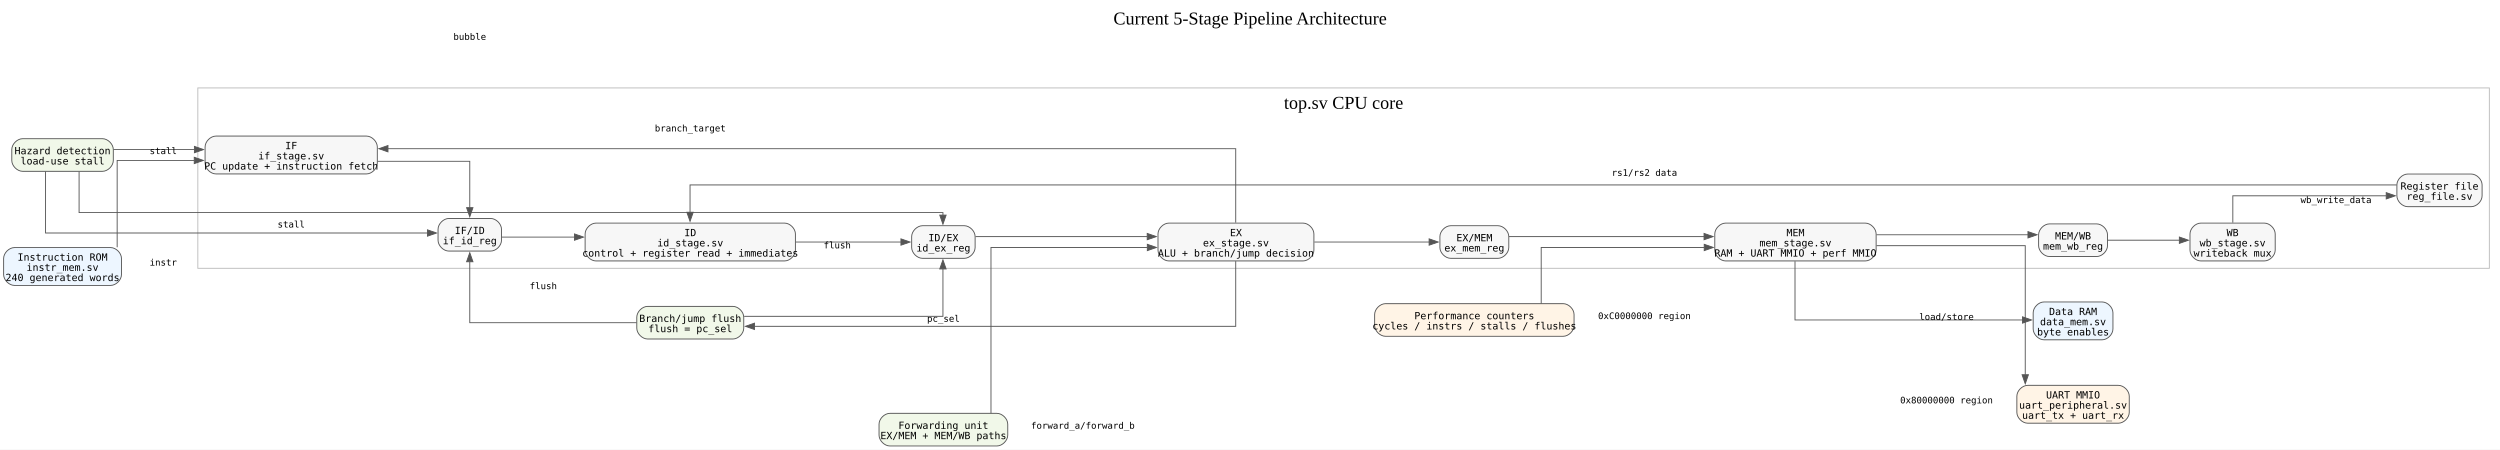
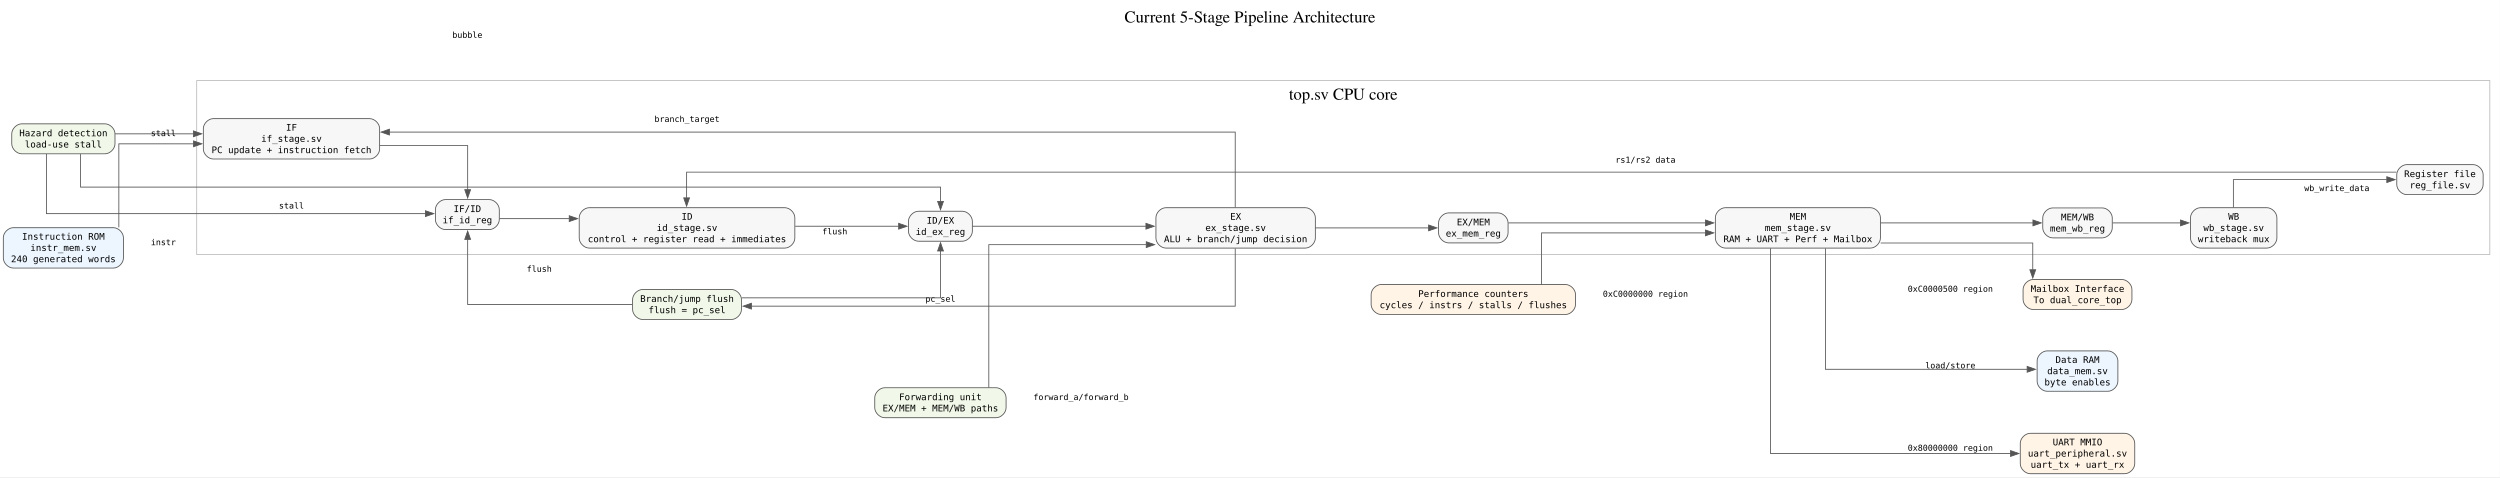
- <svg xmlns="http://www.w3.org/2000/svg" width="2758pt" height="496pt" viewBox="0.00 0.00 2758.00 496.00">
-   <g id="graph0" class="graph" transform="scale(1 1) rotate(0) translate(4 492)">
-     <polygon fill="white" stroke="none" points="-4,4 -4,-492 2754.25,-492 2754.25,4 -4,4" />
-     <text xml:space="preserve" text-anchor="middle" x="1375.12" y="-465" font-family="Times New Roman,serif" font-size="20.00">Current 5-Stage Pipeline Architecture</text>
+ <svg xmlns="http://www.w3.org/2000/svg" width="3003pt" height="573pt" viewBox="0.00 0.00 3003.00 573.00">
+   <g id="graph0" class="graph" transform="scale(1 1) rotate(0) translate(4 569)">
+     <polygon fill="white" stroke="none" points="-4,4 -4,-569 2998.75,-569 2998.75,4 -4,4" />
+     <text xml:space="preserve" text-anchor="middle" x="1497.38" y="-542" font-family="Times,serif" font-size="20.00">Current 5-Stage Pipeline Architecture</text>
    <g id="clust1" class="cluster">
-       <polygon fill="none" stroke="#bbbbbb" points="214.25,-196 214.25,-395 2742.25,-395 2742.25,-196 214.25,-196" />
-       <text xml:space="preserve" text-anchor="middle" x="1478.25" y="-372" font-family="Times New Roman,serif" font-size="20.00">top.sv CPU core</text>
+       <polygon fill="none" stroke="#bbbbbb" points="232.25,-263.25 232.25,-472.25 2986.75,-472.25 2986.75,-263.25 232.25,-263.25" />
+       <text xml:space="preserve" text-anchor="middle" x="1609.5" y="-449.25" font-family="Times,serif" font-size="20.00">top.sv CPU core</text>
    </g>
    <g id="node1" class="node">
-       <path fill="#f7f7f7" stroke="#555555" d="M400.25,-341.88C400.25,-341.88 234.25,-341.88 234.25,-341.88 228.25,-341.88 222.25,-335.88 222.25,-329.88 222.25,-329.88 222.25,-312.12 222.25,-312.12 222.25,-306.12 228.25,-300.12 234.25,-300.12 234.25,-300.12 400.25,-300.12 400.25,-300.12 406.25,-300.12 412.25,-306.12 412.25,-312.12 412.25,-312.12 412.25,-329.88 412.25,-329.88 412.25,-335.88 406.25,-341.88 400.25,-341.88" />
-       <text xml:space="preserve" text-anchor="middle" x="317.25" y="-327.43" font-family="Consolas" font-size="11.00">IF</text>
-       <text xml:space="preserve" text-anchor="middle" x="317.25" y="-316.18" font-family="Consolas" font-size="11.00">if_stage.sv</text>
-       <text xml:space="preserve" text-anchor="middle" x="317.25" y="-304.93" font-family="Consolas" font-size="11.00">PC update + instruction fetch</text>
+       <path fill="#f7f7f7" stroke="#555555" d="M440,-426.5C440,-426.5 252.25,-426.5 252.25,-426.5 246.25,-426.5 240.25,-420.5 240.25,-414.5 240.25,-414.5 240.25,-390 240.25,-390 240.25,-384 246.25,-378 252.25,-378 252.25,-378 440,-378 440,-378 446,-378 452,-384 452,-390 452,-390 452,-414.5 452,-414.5 452,-420.5 446,-426.5 440,-426.5" />
+       <text xml:space="preserve" text-anchor="middle" x="346.12" y="-412.05" font-family="Consolas" font-size="11.00">IF</text>
+       <text xml:space="preserve" text-anchor="middle" x="346.12" y="-398.55" font-family="Consolas" font-size="11.00">if_stage.sv</text>
+       <text xml:space="preserve" text-anchor="middle" x="346.12" y="-385.05" font-family="Consolas" font-size="11.00">PC update + instruction fetch</text>
    </g>
    <g id="node2" class="node">
-       <path fill="#f7f7f7" stroke="#555555" d="M537.25,-251C537.25,-251 491.25,-251 491.25,-251 485.25,-251 479.25,-245 479.25,-239 479.25,-239 479.25,-227 479.25,-227 479.25,-221 485.25,-215 491.25,-215 491.25,-215 537.25,-215 537.25,-215 543.25,-215 549.25,-221 549.25,-227 549.25,-227 549.25,-239 549.25,-239 549.25,-245 543.25,-251 537.25,-251" />
-       <text xml:space="preserve" text-anchor="middle" x="514.25" y="-233.8" font-family="Consolas" font-size="11.00">IF/ID</text>
-       <text xml:space="preserve" text-anchor="middle" x="514.25" y="-222.55" font-family="Consolas" font-size="11.00">if_id_reg</text>
+       <path fill="#f7f7f7" stroke="#555555" d="M583.75,-329.25C583.75,-329.25 531,-329.25 531,-329.25 525,-329.25 519,-323.25 519,-317.25 519,-317.25 519,-305.25 519,-305.25 519,-299.25 525,-293.25 531,-293.25 531,-293.25 583.75,-293.25 583.75,-293.25 589.75,-293.25 595.75,-299.25 595.75,-305.25 595.75,-305.25 595.75,-317.25 595.75,-317.25 595.75,-323.25 589.75,-329.25 583.75,-329.25" />
+       <text xml:space="preserve" text-anchor="middle" x="557.38" y="-314.3" font-family="Consolas" font-size="11.00">IF/ID</text>
+       <text xml:space="preserve" text-anchor="middle" x="557.38" y="-300.8" font-family="Consolas" font-size="11.00">if_id_reg</text>
    </g>
    <g id="edge1" class="edge">
-       <path fill="none" stroke="#555555" d="M412.58,-314.04C462.86,-314.04 514.25,-314.04 514.25,-314.04 514.25,-314.04 514.25,-262.9 514.25,-262.9" />
-       <polygon fill="#555555" stroke="#555555" points="517.75,-262.9 514.25,-252.9 510.75,-262.9 517.75,-262.9" />
+       <path fill="none" stroke="#555555" d="M452.25,-394.17C505.05,-394.17 557.75,-394.17 557.75,-394.17 557.75,-394.17 557.75,-341.17 557.75,-341.17" />
+       <polygon fill="#555555" stroke="#555555" points="561.25,-341.17 557.75,-331.17 554.25,-341.17 561.25,-341.17" />
    </g>
    <g id="node3" class="node">
-       <path fill="#f7f7f7" stroke="#555555" d="M861.5,-245.88C861.5,-245.88 653.5,-245.88 653.5,-245.88 647.5,-245.88 641.5,-239.88 641.5,-233.88 641.5,-233.88 641.5,-216.12 641.5,-216.12 641.5,-210.12 647.5,-204.12 653.5,-204.12 653.5,-204.12 861.5,-204.12 861.5,-204.12 867.5,-204.12 873.5,-210.12 873.5,-216.12 873.5,-216.12 873.5,-233.88 873.5,-233.88 873.5,-239.88 867.5,-245.88 861.5,-245.88" />
-       <text xml:space="preserve" text-anchor="middle" x="757.5" y="-231.43" font-family="Consolas" font-size="11.00">ID</text>
-       <text xml:space="preserve" text-anchor="middle" x="757.5" y="-220.18" font-family="Consolas" font-size="11.00">id_stage.sv</text>
-       <text xml:space="preserve" text-anchor="middle" x="757.5" y="-208.93" font-family="Consolas" font-size="11.00">control + register read + immediates</text>
+       <path fill="#f7f7f7" stroke="#555555" d="M938.75,-319.5C938.75,-319.5 703.75,-319.5 703.75,-319.5 697.75,-319.5 691.75,-313.5 691.75,-307.5 691.75,-307.5 691.75,-283 691.75,-283 691.75,-277 697.75,-271 703.75,-271 703.75,-271 938.75,-271 938.75,-271 944.75,-271 950.75,-277 950.75,-283 950.75,-283 950.75,-307.5 950.75,-307.5 950.75,-313.5 944.75,-319.5 938.75,-319.5" />
+       <text xml:space="preserve" text-anchor="middle" x="821.25" y="-305.05" font-family="Consolas" font-size="11.00">ID</text>
+       <text xml:space="preserve" text-anchor="middle" x="821.25" y="-291.55" font-family="Consolas" font-size="11.00">id_stage.sv</text>
+       <text xml:space="preserve" text-anchor="middle" x="821.25" y="-278.05" font-family="Consolas" font-size="11.00">control + register read + immediates</text>
    </g>
    <g id="edge2" class="edge">
-       <path fill="none" stroke="#555555" d="M549.62,-230.44C549.62,-230.44 629.75,-230.44 629.75,-230.44" />
-       <polygon fill="#555555" stroke="#555555" points="629.75,-233.94 639.75,-230.44 629.75,-226.94 629.75,-233.94" />
+       <path fill="none" stroke="#555555" d="M596.03,-306.38C596.03,-306.38 679.78,-306.38 679.78,-306.38" />
+       <polygon fill="#555555" stroke="#555555" points="679.78,-309.88 689.78,-306.38 679.78,-302.88 679.78,-309.88" />
    </g>
    <g id="node4" class="node">
-       <path fill="#f7f7f7" stroke="#555555" d="M1059.75,-243C1059.75,-243 1013.75,-243 1013.75,-243 1007.75,-243 1001.75,-237 1001.75,-231 1001.75,-231 1001.75,-219 1001.75,-219 1001.75,-213 1007.75,-207 1013.75,-207 1013.75,-207 1059.75,-207 1059.75,-207 1065.75,-207 1071.75,-213 1071.75,-219 1071.75,-219 1071.75,-231 1071.75,-231 1071.75,-237 1065.75,-243 1059.75,-243" />
-       <text xml:space="preserve" text-anchor="middle" x="1036.75" y="-225.8" font-family="Consolas" font-size="11.00">ID/EX</text>
-       <text xml:space="preserve" text-anchor="middle" x="1036.75" y="-214.55" font-family="Consolas" font-size="11.00">id_ex_reg</text>
+       <path fill="#f7f7f7" stroke="#555555" d="M1152,-315.25C1152,-315.25 1099.25,-315.25 1099.25,-315.25 1093.25,-315.25 1087.25,-309.25 1087.25,-303.25 1087.25,-303.25 1087.25,-291.25 1087.25,-291.25 1087.25,-285.25 1093.25,-279.25 1099.25,-279.25 1099.25,-279.25 1152,-279.25 1152,-279.25 1158,-279.25 1164,-285.25 1164,-291.25 1164,-291.25 1164,-303.25 1164,-303.25 1164,-309.25 1158,-315.25 1152,-315.25" />
+       <text xml:space="preserve" text-anchor="middle" x="1125.62" y="-300.3" font-family="Consolas" font-size="11.00">ID/EX</text>
+       <text xml:space="preserve" text-anchor="middle" x="1125.62" y="-286.8" font-family="Consolas" font-size="11.00">id_ex_reg</text>
    </g>
    <g id="edge3" class="edge">
-       <path fill="none" stroke="#555555" d="M873.91,-225C873.91,-225 989.92,-225 989.92,-225" />
-       <polygon fill="#555555" stroke="#555555" points="989.92,-228.5 999.92,-225 989.92,-221.5 989.92,-228.5" />
+       <path fill="none" stroke="#555555" d="M951.22,-297.25C951.22,-297.25 1075.47,-297.25 1075.47,-297.25" />
+       <polygon fill="#555555" stroke="#555555" points="1075.47,-300.75 1085.47,-297.25 1075.47,-293.75 1075.47,-300.75" />
    </g>
    <g id="node5" class="node">
-       <path fill="#f7f7f7" stroke="#555555" d="M1433.5,-245.88C1433.5,-245.88 1285.5,-245.88 1285.5,-245.88 1279.5,-245.88 1273.5,-239.88 1273.5,-233.88 1273.5,-233.88 1273.5,-216.12 1273.5,-216.12 1273.5,-210.12 1279.5,-204.12 1285.5,-204.12 1285.5,-204.12 1433.5,-204.12 1433.5,-204.12 1439.5,-204.12 1445.5,-210.12 1445.5,-216.12 1445.5,-216.12 1445.5,-233.88 1445.5,-233.88 1445.5,-239.88 1439.5,-245.88 1433.5,-245.88" />
-       <text xml:space="preserve" text-anchor="middle" x="1359.5" y="-231.43" font-family="Consolas" font-size="11.00">EX</text>
-       <text xml:space="preserve" text-anchor="middle" x="1359.5" y="-220.18" font-family="Consolas" font-size="11.00">ex_stage.sv</text>
-       <text xml:space="preserve" text-anchor="middle" x="1359.5" y="-208.93" font-family="Consolas" font-size="11.00">ALU + branch/jump decision</text>
+       <path fill="#f7f7f7" stroke="#555555" d="M1564,-319.5C1564,-319.5 1396.5,-319.5 1396.5,-319.5 1390.5,-319.5 1384.5,-313.5 1384.5,-307.5 1384.5,-307.5 1384.5,-283 1384.5,-283 1384.5,-277 1390.5,-271 1396.5,-271 1396.5,-271 1564,-271 1564,-271 1570,-271 1576,-277 1576,-283 1576,-283 1576,-307.5 1576,-307.5 1576,-313.5 1570,-319.5 1564,-319.5" />
+       <text xml:space="preserve" text-anchor="middle" x="1480.25" y="-305.05" font-family="Consolas" font-size="11.00">EX</text>
+       <text xml:space="preserve" text-anchor="middle" x="1480.25" y="-291.55" font-family="Consolas" font-size="11.00">ex_stage.sv</text>
+       <text xml:space="preserve" text-anchor="middle" x="1480.25" y="-278.05" font-family="Consolas" font-size="11.00">ALU + branch/jump decision</text>
    </g>
    <g id="edge4" class="edge">
-       <path fill="none" stroke="#555555" d="M1072.21,-231C1072.21,-231 1261.6,-231 1261.6,-231" />
-       <polygon fill="#555555" stroke="#555555" points="1261.6,-234.5 1271.6,-231 1261.6,-227.5 1261.6,-234.5" />
+       <path fill="none" stroke="#555555" d="M1164.25,-297.25C1164.25,-297.25 1372.51,-297.25 1372.51,-297.25" />
+       <polygon fill="#555555" stroke="#555555" points="1372.51,-300.75 1382.51,-297.25 1372.51,-293.75 1372.51,-300.75" />
+     </g>
+     <g id="edge23" class="edge">
+       <path fill="none" stroke="#555555" d="M1479.75,-319.94C1479.75,-353.75 1479.75,-410.33 1479.75,-410.33 1479.75,-410.33 463.78,-410.33 463.78,-410.33" />
+       <polygon fill="#555555" stroke="#555555" points="463.78,-406.83 453.78,-410.33 463.78,-413.83 463.78,-406.83" />
+       <text xml:space="preserve" text-anchor="middle" x="821.25" y="-422.5" font-family="Consolas" font-size="10.00">branch_target</text>
+     </g>
+     <g id="node6" class="node">
+       <path fill="#f7f7f7" stroke="#555555" d="M1795.5,-313.25C1795.5,-313.25 1736,-313.25 1736,-313.25 1730,-313.25 1724,-307.25 1724,-301.25 1724,-301.25 1724,-289.25 1724,-289.25 1724,-283.25 1730,-277.25 1736,-277.25 1736,-277.25 1795.5,-277.25 1795.5,-277.25 1801.5,-277.25 1807.5,-283.25 1807.5,-289.25 1807.5,-289.25 1807.5,-301.25 1807.5,-301.25 1807.5,-307.25 1801.5,-313.25 1795.5,-313.25" />
+       <text xml:space="preserve" text-anchor="middle" x="1765.75" y="-298.3" font-family="Consolas" font-size="11.00">EX/MEM</text>
+       <text xml:space="preserve" text-anchor="middle" x="1765.75" y="-284.8" font-family="Consolas" font-size="11.00">ex_mem_reg</text>
+     </g>
+     <g id="edge5" class="edge">
+       <path fill="none" stroke="#555555" d="M1576.11,-295.25C1576.11,-295.25 1712.05,-295.25 1712.05,-295.25" />
+       <polygon fill="#555555" stroke="#555555" points="1712.05,-298.75 1722.05,-295.25 1712.05,-291.75 1712.05,-298.75" />
+     </g>
+     <g id="node18" class="node">
+       <path fill="#f1f8e9" stroke="#555555" d="M874.62,-221.25C874.62,-221.25 767.88,-221.25 767.88,-221.25 761.88,-221.25 755.88,-215.25 755.88,-209.25 755.88,-209.25 755.88,-197.25 755.88,-197.25 755.88,-191.25 761.88,-185.25 767.88,-185.25 767.88,-185.25 874.62,-185.25 874.62,-185.25 880.62,-185.25 886.62,-191.25 886.62,-197.25 886.62,-197.25 886.62,-209.25 886.62,-209.25 886.62,-215.25 880.62,-221.25 874.62,-221.25" />
+       <text xml:space="preserve" text-anchor="middle" x="821.25" y="-206.3" font-family="Consolas" font-size="11.00">Branch/jump flush</text>
+       <text xml:space="preserve" text-anchor="middle" x="821.25" y="-192.8" font-family="Consolas" font-size="11.00">flush = pc_sel</text>
    </g>
    <g id="edge22" class="edge">
-       <path fill="none" stroke="#555555" d="M1359.25,-246.33C1359.25,-276.49 1359.25,-327.96 1359.25,-327.96 1359.25,-327.96 424,-327.96 424,-327.96" />
-       <polygon fill="#555555" stroke="#555555" points="424,-324.46 414,-327.96 424,-331.46 424,-324.46" />
-       <text xml:space="preserve" text-anchor="middle" x="757.5" y="-347" font-family="Consolas" font-size="10.00">branch_target</text>
-     </g>
-     <g id="node6" class="node">
-       <path fill="#f7f7f7" stroke="#555555" d="M1648.5,-243C1648.5,-243 1596.5,-243 1596.5,-243 1590.5,-243 1584.5,-237 1584.5,-231 1584.5,-231 1584.5,-219 1584.5,-219 1584.5,-213 1590.5,-207 1596.5,-207 1596.5,-207 1648.5,-207 1648.5,-207 1654.5,-207 1660.5,-213 1660.5,-219 1660.5,-219 1660.5,-231 1660.5,-231 1660.5,-237 1654.5,-243 1648.5,-243" />
-       <text xml:space="preserve" text-anchor="middle" x="1622.5" y="-225.8" font-family="Consolas" font-size="11.00">EX/MEM</text>
-       <text xml:space="preserve" text-anchor="middle" x="1622.5" y="-214.55" font-family="Consolas" font-size="11.00">ex_mem_reg</text>
-     </g>
-     <g id="edge5" class="edge">
-       <path fill="none" stroke="#555555" d="M1445.98,-225C1445.98,-225 1572.61,-225 1572.61,-225" />
-       <polygon fill="#555555" stroke="#555555" points="1572.61,-228.5 1582.61,-225 1572.61,-221.5 1572.61,-228.5" />
+       <path fill="none" stroke="#555555" d="M1479.75,-270.55C1479.75,-242.7 1479.75,-201.25 1479.75,-201.25 1479.75,-201.25 898.61,-201.25 898.61,-201.25" />
+       <polygon fill="#555555" stroke="#555555" points="898.61,-197.75 888.61,-201.25 898.61,-204.75 898.61,-197.75" />
+       <text xml:space="preserve" text-anchor="middle" x="1125.62" y="-206.5" font-family="Consolas" font-size="10.00">pc_sel</text>
+     </g>
+     <g id="node7" class="node">
+       <path fill="#f7f7f7" stroke="#555555" d="M2242.75,-319.5C2242.75,-319.5 2068.5,-319.5 2068.5,-319.5 2062.5,-319.5 2056.5,-313.5 2056.5,-307.5 2056.5,-307.5 2056.5,-283 2056.5,-283 2056.5,-277 2062.5,-271 2068.5,-271 2068.5,-271 2242.75,-271 2242.75,-271 2248.75,-271 2254.75,-277 2254.75,-283 2254.75,-283 2254.75,-307.5 2254.75,-307.5 2254.75,-313.5 2248.75,-319.5 2242.75,-319.5" />
+       <text xml:space="preserve" text-anchor="middle" x="2155.62" y="-305.05" font-family="Consolas" font-size="11.00">MEM</text>
+       <text xml:space="preserve" text-anchor="middle" x="2155.62" y="-291.55" font-family="Consolas" font-size="11.00">mem_stage.sv</text>
+       <text xml:space="preserve" text-anchor="middle" x="2155.62" y="-278.05" font-family="Consolas" font-size="11.00">RAM + UART + Perf + Mailbox</text>
+     </g>
+     <g id="edge6" class="edge">
+       <path fill="none" stroke="#555555" d="M1807.84,-301.25C1807.84,-301.25 2044.59,-301.25 2044.59,-301.25" />
+       <polygon fill="#555555" stroke="#555555" points="2044.59,-304.75 2054.59,-301.25 2044.59,-297.75 2044.59,-304.75" />
+     </g>
+     <g id="node8" class="node">
+       <path fill="#f7f7f7" stroke="#555555" d="M2521.25,-319.25C2521.25,-319.25 2461.75,-319.25 2461.75,-319.25 2455.75,-319.25 2449.75,-313.25 2449.75,-307.25 2449.75,-307.25 2449.75,-295.25 2449.75,-295.25 2449.75,-289.25 2455.75,-283.25 2461.75,-283.25 2461.75,-283.25 2521.25,-283.25 2521.25,-283.25 2527.25,-283.25 2533.25,-289.25 2533.25,-295.25 2533.25,-295.25 2533.25,-307.25 2533.25,-307.25 2533.25,-313.25 2527.25,-319.25 2521.25,-319.25" />
+       <text xml:space="preserve" text-anchor="middle" x="2491.5" y="-304.3" font-family="Consolas" font-size="11.00">MEM/WB</text>
+       <text xml:space="preserve" text-anchor="middle" x="2491.5" y="-290.8" font-family="Consolas" font-size="11.00">mem_wb_reg</text>
+     </g>
+     <g id="edge7" class="edge">
+       <path fill="none" stroke="#555555" d="M2255.04,-301.25C2255.04,-301.25 2437.98,-301.25 2437.98,-301.25" />
+       <polygon fill="#555555" stroke="#555555" points="2437.98,-304.75 2447.98,-301.25 2437.98,-297.75 2437.98,-304.75" />
+     </g>
+     <g id="node12" class="node">
+       <path fill="#edf6ff" stroke="#555555" d="M2528,-147.5C2528,-147.5 2455,-147.5 2455,-147.5 2449,-147.5 2443,-141.5 2443,-135.5 2443,-135.5 2443,-111 2443,-111 2443,-105 2449,-99 2455,-99 2455,-99 2528,-99 2528,-99 2534,-99 2540,-105 2540,-111 2540,-111 2540,-135.5 2540,-135.5 2540,-141.5 2534,-147.5 2528,-147.5" />
+       <text xml:space="preserve" text-anchor="middle" x="2491.5" y="-133.05" font-family="Consolas" font-size="11.00">Data RAM</text>
+       <text xml:space="preserve" text-anchor="middle" x="2491.5" y="-119.55" font-family="Consolas" font-size="11.00">data_mem.sv</text>
+       <text xml:space="preserve" text-anchor="middle" x="2491.5" y="-106.05" font-family="Consolas" font-size="11.00">byte enables</text>
+     </g>
+     <g id="edge12" class="edge">
+       <path fill="none" stroke="#555555" d="M2188.75,-270.55C2188.75,-223.43 2188.75,-125.38 2188.75,-125.38 2188.75,-125.38 2431.01,-125.38 2431.01,-125.38" />
+       <polygon fill="#555555" stroke="#555555" points="2431.01,-128.88 2441.01,-125.38 2431.01,-121.88 2431.01,-128.88" />
+       <text xml:space="preserve" text-anchor="middle" x="2338.75" y="-126.5" font-family="Consolas" font-size="10.00">load/store</text>
+     </g>
+     <g id="node13" class="node">
+       <path fill="#fff4e6" stroke="#555555" d="M2548.25,-48.5C2548.25,-48.5 2434.75,-48.5 2434.75,-48.5 2428.75,-48.5 2422.75,-42.5 2422.75,-36.5 2422.75,-36.5 2422.75,-12 2422.75,-12 2422.75,-6 2428.75,0 2434.75,0 2434.75,0 2548.25,0 2548.25,0 2554.25,0 2560.25,-6 2560.25,-12 2560.25,-12 2560.25,-36.5 2560.25,-36.5 2560.25,-42.5 2554.25,-48.5 2548.25,-48.5" />
+       <text xml:space="preserve" text-anchor="middle" x="2491.5" y="-34.05" font-family="Consolas" font-size="11.00">UART MMIO</text>
+       <text xml:space="preserve" text-anchor="middle" x="2491.5" y="-20.55" font-family="Consolas" font-size="11.00">uart_peripheral.sv</text>
+       <text xml:space="preserve" text-anchor="middle" x="2491.5" y="-7.05" font-family="Consolas" font-size="11.00">uart_tx + uart_rx</text>
+     </g>
+     <g id="edge13" class="edge">
+       <path fill="none" stroke="#555555" d="M2122.75,-270.72C2122.75,-204.01 2122.75,-24.25 2122.75,-24.25 2122.75,-24.25 2411.06,-24.25 2411.06,-24.25" />
+       <polygon fill="#555555" stroke="#555555" points="2411.06,-27.75 2421.06,-24.25 2411.06,-20.75 2411.06,-27.75" />
+       <text xml:space="preserve" text-anchor="middle" x="2338.75" y="-27.5" font-family="Consolas" font-size="10.00">0x80000000 region</text>
+     </g>
+     <g id="node15" class="node">
+       <path fill="#fff4e6" stroke="#555555" d="M2544.88,-233.25C2544.88,-233.25 2438.12,-233.25 2438.12,-233.25 2432.12,-233.25 2426.12,-227.25 2426.12,-221.25 2426.12,-221.25 2426.12,-209.25 2426.12,-209.25 2426.12,-203.25 2432.12,-197.25 2438.12,-197.25 2438.12,-197.25 2544.88,-197.25 2544.88,-197.25 2550.88,-197.25 2556.88,-203.25 2556.88,-209.25 2556.88,-209.25 2556.88,-221.25 2556.88,-221.25 2556.88,-227.25 2550.88,-233.25 2544.88,-233.25" />
+       <text xml:space="preserve" text-anchor="middle" x="2491.5" y="-218.3" font-family="Consolas" font-size="11.00">Mailbox Interface</text>
+       <text xml:space="preserve" text-anchor="middle" x="2491.5" y="-204.8" font-family="Consolas" font-size="11.00">To dual_core_top</text>
+     </g>
+     <g id="edge15" class="edge">
+       <path fill="none" stroke="#555555" d="M2255.09,-277.12C2336.32,-277.12 2437.75,-277.12 2437.75,-277.12 2437.75,-277.12 2437.75,-244.99 2437.75,-244.99" />
+       <polygon fill="#555555" stroke="#555555" points="2441.25,-244.99 2437.75,-234.99 2434.25,-244.99 2441.25,-244.99" />
+       <text xml:space="preserve" text-anchor="middle" x="2338.75" y="-218.5" font-family="Consolas" font-size="10.00">0xC0000500 region</text>
+     </g>
+     <g id="node9" class="node">
+       <path fill="#f7f7f7" stroke="#555555" d="M2719,-319.5C2719,-319.5 2639.25,-319.5 2639.25,-319.5 2633.25,-319.5 2627.25,-313.5 2627.25,-307.5 2627.25,-307.5 2627.25,-283 2627.25,-283 2627.25,-277 2633.25,-271 2639.25,-271 2639.25,-271 2719,-271 2719,-271 2725,-271 2731,-277 2731,-283 2731,-283 2731,-307.5 2731,-307.5 2731,-313.5 2725,-319.5 2719,-319.5" />
+       <text xml:space="preserve" text-anchor="middle" x="2679.12" y="-305.05" font-family="Consolas" font-size="11.00">WB</text>
+       <text xml:space="preserve" text-anchor="middle" x="2679.12" y="-291.55" font-family="Consolas" font-size="11.00">wb_stage.sv</text>
+       <text xml:space="preserve" text-anchor="middle" x="2679.12" y="-278.05" font-family="Consolas" font-size="11.00">writeback mux</text>
+     </g>
+     <g id="edge8" class="edge">
+       <path fill="none" stroke="#555555" d="M2533.61,-301.25C2533.61,-301.25 2615.25,-301.25 2615.25,-301.25" />
+       <polygon fill="#555555" stroke="#555555" points="2615.25,-304.75 2625.25,-301.25 2615.25,-297.75 2615.25,-304.75" />
+     </g>
+     <g id="node10" class="node">
+       <path fill="#f7f7f7" stroke="#555555" d="M2966.75,-371.25C2966.75,-371.25 2887,-371.25 2887,-371.25 2881,-371.25 2875,-365.25 2875,-359.25 2875,-359.25 2875,-347.25 2875,-347.25 2875,-341.25 2881,-335.25 2887,-335.25 2887,-335.25 2966.75,-335.25 2966.75,-335.25 2972.75,-335.25 2978.75,-341.25 2978.75,-347.25 2978.75,-347.25 2978.75,-359.25 2978.75,-359.25 2978.75,-365.25 2972.75,-371.25 2966.75,-371.25" />
+       <text xml:space="preserve" text-anchor="middle" x="2926.88" y="-356.3" font-family="Consolas" font-size="11.00">Register file</text>
+       <text xml:space="preserve" text-anchor="middle" x="2926.88" y="-342.8" font-family="Consolas" font-size="11.00">reg_file.sv</text>
+     </g>
+     <g id="edge9" class="edge">
+       <path fill="none" stroke="#555555" d="M2678.75,-319.85C2678.75,-335.66 2678.75,-353.25 2678.75,-353.25 2678.75,-353.25 2863.04,-353.25 2863.04,-353.25" />
+       <polygon fill="#555555" stroke="#555555" points="2863.04,-356.75 2873.04,-353.25 2863.04,-349.75 2863.04,-356.75" />
+       <text xml:space="preserve" text-anchor="middle" x="2803" y="-339.5" font-family="Consolas" font-size="10.00">wb_write_data</text>
+     </g>
+     <g id="edge10" class="edge">
+       <path fill="none" stroke="#555555" d="M2874.55,-362.25C2549.56,-362.25 820.75,-362.25 820.75,-362.25 820.75,-362.25 820.75,-331.33 820.75,-331.33" />
+       <polygon fill="#555555" stroke="#555555" points="824.25,-331.33 820.75,-321.33 817.25,-331.33 824.25,-331.33" />
+       <text xml:space="preserve" text-anchor="middle" x="1972.5" y="-373.5" font-family="Consolas" font-size="10.00">rs1/rs2 data</text>
+     </g>
+     <g id="node11" class="node">
+       <path fill="#edf6ff" stroke="#555555" d="M132.25,-295.5C132.25,-295.5 12,-295.5 12,-295.5 6,-295.5 0,-289.5 0,-283.5 0,-283.5 0,-259 0,-259 0,-253 6,-247 12,-247 12,-247 132.25,-247 132.25,-247 138.25,-247 144.25,-253 144.25,-259 144.25,-259 144.25,-283.5 144.25,-283.5 144.25,-289.5 138.25,-295.5 132.25,-295.5" />
+       <text xml:space="preserve" text-anchor="middle" x="72.12" y="-281.05" font-family="Consolas" font-size="11.00">Instruction ROM</text>
+       <text xml:space="preserve" text-anchor="middle" x="72.12" y="-267.55" font-family="Consolas" font-size="11.00">instr_mem.sv</text>
+       <text xml:space="preserve" text-anchor="middle" x="72.12" y="-254.05" font-family="Consolas" font-size="11.00">240 generated words</text>
+     </g>
+     <g id="edge11" class="edge">
+       <path fill="none" stroke="#555555" d="M138.75,-295.95C138.75,-332.37 138.75,-396.25 138.75,-396.25 138.75,-396.25 228.49,-396.25 228.49,-396.25" />
+       <polygon fill="#555555" stroke="#555555" points="228.49,-399.75 238.49,-396.25 228.49,-392.75 228.49,-399.75" />
+       <text xml:space="preserve" text-anchor="middle" x="192.25" y="-274.5" font-family="Consolas" font-size="10.00">instr</text>
+     </g>
+     <g id="node14" class="node">
+       <path fill="#fff4e6" stroke="#555555" d="M1876.5,-227.25C1876.5,-227.25 1655,-227.25 1655,-227.25 1649,-227.25 1643,-221.25 1643,-215.25 1643,-215.25 1643,-203.25 1643,-203.25 1643,-197.25 1649,-191.25 1655,-191.25 1655,-191.25 1876.5,-191.25 1876.5,-191.25 1882.5,-191.25 1888.5,-197.25 1888.5,-203.25 1888.5,-203.25 1888.5,-215.25 1888.5,-215.25 1888.5,-221.25 1882.5,-227.25 1876.5,-227.25" />
+       <text xml:space="preserve" text-anchor="middle" x="1765.75" y="-212.3" font-family="Consolas" font-size="11.00">Performance counters</text>
+       <text xml:space="preserve" text-anchor="middle" x="1765.75" y="-198.8" font-family="Consolas" font-size="11.00">cycles / instrs / stalls / flushes</text>
+     </g>
+     <g id="edge14" class="edge">
+       <path fill="none" stroke="#555555" d="M1847.75,-227.4C1847.75,-251.01 1847.75,-289.25 1847.75,-289.25 1847.75,-289.25 2044.58,-289.25 2044.58,-289.25" />
+       <polygon fill="#555555" stroke="#555555" points="2044.58,-292.75 2054.58,-289.25 2044.58,-285.75 2044.58,-292.75" />
+       <text xml:space="preserve" text-anchor="middle" x="1972.5" y="-212.5" font-family="Consolas" font-size="10.00">0xC0000000 region</text>
+     </g>
+     <g id="node16" class="node">
+       <path fill="#f1f8e9" stroke="#555555" d="M122.12,-420.25C122.12,-420.25 22.12,-420.25 22.12,-420.25 16.12,-420.25 10.12,-414.25 10.12,-408.25 10.12,-408.25 10.12,-396.25 10.12,-396.25 10.12,-390.25 16.12,-384.25 22.12,-384.25 22.12,-384.25 122.12,-384.25 122.12,-384.25 128.12,-384.25 134.12,-390.25 134.12,-396.25 134.12,-396.25 134.12,-408.25 134.12,-408.25 134.12,-414.25 128.12,-420.25 122.12,-420.25" />
+       <text xml:space="preserve" text-anchor="middle" x="72.12" y="-405.3" font-family="Consolas" font-size="11.00">Hazard detection</text>
+       <text xml:space="preserve" text-anchor="middle" x="72.12" y="-391.8" font-family="Consolas" font-size="11.00">load-use stall</text>
+     </g>
+     <g id="edge16" class="edge">
+       <path fill="none" stroke="#555555" d="M134.3,-408.25C134.3,-408.25 228.33,-408.25 228.33,-408.25" />
+       <polygon fill="#555555" stroke="#555555" points="228.33,-411.75 238.33,-408.25 228.33,-404.75 228.33,-411.75" />
+       <text xml:space="preserve" text-anchor="middle" x="192.25" y="-405.5" font-family="Consolas" font-size="10.00">stall</text>
+     </g>
+     <g id="edge17" class="edge">
+       <path fill="none" stroke="#555555" d="M51.75,-384.06C51.75,-357.8 51.75,-312.38 51.75,-312.38 51.75,-312.38 507.03,-312.38 507.03,-312.38" />
+       <polygon fill="#555555" stroke="#555555" points="507.03,-315.88 517.03,-312.38 507.03,-308.88 507.03,-315.88" />
+       <text xml:space="preserve" text-anchor="middle" x="346.12" y="-318.5" font-family="Consolas" font-size="10.00">stall</text>
+     </g>
+     <g id="edge18" class="edge">
+       <path fill="none" stroke="#555555" d="M92.75,-383.9C92.75,-366.91 92.75,-344.25 92.75,-344.25 92.75,-344.25 1125.75,-344.25 1125.75,-344.25 1125.75,-344.25 1125.75,-327.07 1125.75,-327.07" />
+       <polygon fill="#555555" stroke="#555555" points="1129.25,-327.07 1125.75,-317.07 1122.25,-327.07 1129.25,-327.07" />
+       <text xml:space="preserve" text-anchor="middle" x="557.38" y="-523.5" font-family="Consolas" font-size="10.00">bubble</text>
    </g>
    <g id="node17" class="node">
-       <path fill="#f1f8e9" stroke="#555555" d="M804.5,-154C804.5,-154 710.5,-154 710.5,-154 704.5,-154 698.5,-148 698.5,-142 698.5,-142 698.5,-130 698.5,-130 698.5,-124 704.5,-118 710.5,-118 710.5,-118 804.5,-118 804.5,-118 810.5,-118 816.5,-124 816.5,-130 816.5,-130 816.5,-142 816.5,-142 816.5,-148 810.5,-154 804.5,-154" />
-       <text xml:space="preserve" text-anchor="middle" x="757.5" y="-136.8" font-family="Consolas" font-size="11.00">Branch/jump flush</text>
-       <text xml:space="preserve" text-anchor="middle" x="757.5" y="-125.55" font-family="Consolas" font-size="11.00">flush = pc_sel</text>
+       <path fill="#f1f8e9" stroke="#555555" d="M1192.5,-103.25C1192.5,-103.25 1058.75,-103.25 1058.75,-103.25 1052.75,-103.25 1046.75,-97.25 1046.75,-91.25 1046.75,-91.25 1046.75,-79.25 1046.75,-79.25 1046.75,-73.25 1052.75,-67.25 1058.75,-67.25 1058.75,-67.25 1192.5,-67.25 1192.5,-67.25 1198.5,-67.25 1204.5,-73.25 1204.5,-79.25 1204.5,-79.25 1204.5,-91.25 1204.5,-91.25 1204.5,-97.25 1198.5,-103.25 1192.5,-103.25" />
+       <text xml:space="preserve" text-anchor="middle" x="1125.62" y="-88.3" font-family="Consolas" font-size="11.00">Forwarding unit</text>
+       <text xml:space="preserve" text-anchor="middle" x="1125.62" y="-74.8" font-family="Consolas" font-size="11.00">EX/MEM + MEM/WB paths</text>
+     </g>
+     <g id="edge19" class="edge">
+       <path fill="none" stroke="#555555" d="M1183.75,-103.46C1183.75,-150.98 1183.75,-275.12 1183.75,-275.12 1183.75,-275.12 1372.88,-275.12 1372.88,-275.12" />
+       <polygon fill="#555555" stroke="#555555" points="1372.88,-278.63 1382.88,-275.13 1372.88,-271.63 1372.88,-278.63" />
+       <text xml:space="preserve" text-anchor="middle" x="1294.5" y="-88.5" font-family="Consolas" font-size="10.00">forward_a/forward_b</text>
+     </g>
+     <g id="edge20" class="edge">
+       <path fill="none" stroke="#555555" d="M755.44,-203.25C677.39,-203.25 557.75,-203.25 557.75,-203.25 557.75,-203.25 557.75,-281.42 557.75,-281.42" />
+       <polygon fill="#555555" stroke="#555555" points="554.25,-281.42 557.75,-291.42 561.25,-281.42 554.25,-281.42" />
+       <text xml:space="preserve" text-anchor="middle" x="643.75" y="-242.5" font-family="Consolas" font-size="10.00">flush</text>
    </g>
    <g id="edge21" class="edge">
-       <path fill="none" stroke="#555555" d="M1359.25,-203.9C1359.25,-176.46 1359.25,-132 1359.25,-132 1359.25,-132 828.36,-132 828.36,-132" />
-       <polygon fill="#555555" stroke="#555555" points="828.36,-128.5 818.36,-132 828.36,-135.5 828.36,-128.5" />
-       <text xml:space="preserve" text-anchor="middle" x="1036.75" y="-137" font-family="Consolas" font-size="10.00">pc_sel</text>
-     </g>
-     <g id="node7" class="node">
-       <path fill="#f7f7f7" stroke="#555555" d="M2053.75,-245.88C2053.75,-245.88 1899.75,-245.88 1899.75,-245.88 1893.75,-245.88 1887.75,-239.88 1887.75,-233.88 1887.75,-233.88 1887.75,-216.12 1887.75,-216.12 1887.75,-210.12 1893.75,-204.12 1899.75,-204.12 1899.75,-204.12 2053.75,-204.12 2053.75,-204.12 2059.75,-204.12 2065.75,-210.12 2065.75,-216.12 2065.75,-216.12 2065.75,-233.88 2065.75,-233.88 2065.75,-239.88 2059.75,-245.88 2053.75,-245.88" />
-       <text xml:space="preserve" text-anchor="middle" x="1976.75" y="-231.43" font-family="Consolas" font-size="11.00">MEM</text>
-       <text xml:space="preserve" text-anchor="middle" x="1976.75" y="-220.18" font-family="Consolas" font-size="11.00">mem_stage.sv</text>
-       <text xml:space="preserve" text-anchor="middle" x="1976.75" y="-208.93" font-family="Consolas" font-size="11.00">RAM + UART MMIO + perf MMIO</text>
-     </g>
-     <g id="edge6" class="edge">
-       <path fill="none" stroke="#555555" d="M1660.75,-231C1660.75,-231 1875.9,-231 1875.9,-231" />
-       <polygon fill="#555555" stroke="#555555" points="1875.9,-234.5 1885.9,-231 1875.9,-227.5 1875.9,-234.5" />
-     </g>
-     <g id="node8" class="node">
-       <path fill="#f7f7f7" stroke="#555555" d="M2309,-245C2309,-245 2257,-245 2257,-245 2251,-245 2245,-239 2245,-233 2245,-233 2245,-221 2245,-221 2245,-215 2251,-209 2257,-209 2257,-209 2309,-209 2309,-209 2315,-209 2321,-215 2321,-221 2321,-221 2321,-233 2321,-233 2321,-239 2315,-245 2309,-245" />
-       <text xml:space="preserve" text-anchor="middle" x="2283" y="-227.8" font-family="Consolas" font-size="11.00">MEM/WB</text>
-       <text xml:space="preserve" text-anchor="middle" x="2283" y="-216.55" font-family="Consolas" font-size="11.00">mem_wb_reg</text>
-     </g>
-     <g id="edge7" class="edge">
-       <path fill="none" stroke="#555555" d="M2066.15,-233C2066.15,-233 2233.26,-233 2233.26,-233" />
-       <polygon fill="#555555" stroke="#555555" points="2233.26,-236.5 2243.26,-233 2233.26,-229.5 2233.26,-236.5" />
-     </g>
-     <g id="node12" class="node">
-       <path fill="#edf6ff" stroke="#555555" d="M2315,-158.88C2315,-158.88 2251,-158.88 2251,-158.88 2245,-158.88 2239,-152.88 2239,-146.88 2239,-146.88 2239,-129.12 2239,-129.12 2239,-123.12 2245,-117.12 2251,-117.12 2251,-117.12 2315,-117.12 2315,-117.12 2321,-117.12 2327,-123.12 2327,-129.12 2327,-129.12 2327,-146.88 2327,-146.88 2327,-152.88 2321,-158.88 2315,-158.88" />
-       <text xml:space="preserve" text-anchor="middle" x="2283" y="-144.43" font-family="Consolas" font-size="11.00">Data RAM</text>
-       <text xml:space="preserve" text-anchor="middle" x="2283" y="-133.18" font-family="Consolas" font-size="11.00">data_mem.sv</text>
-       <text xml:space="preserve" text-anchor="middle" x="2283" y="-121.92" font-family="Consolas" font-size="11.00">byte enables</text>
-     </g>
-     <g id="edge12" class="edge">
-       <path fill="none" stroke="#555555" d="M1976.25,-203.74C1976.25,-178.27 1976.25,-139 1976.25,-139 1976.25,-139 2227.21,-139 2227.21,-139" />
-       <polygon fill="#555555" stroke="#555555" points="2227.21,-142.5 2237.21,-139 2227.21,-135.5 2227.21,-142.5" />
-       <text xml:space="preserve" text-anchor="middle" x="2143.38" y="-139" font-family="Consolas" font-size="10.00">load/store</text>
-     </g>
-     <g id="node13" class="node">
-       <path fill="#fff4e6" stroke="#555555" d="M2333,-66.88C2333,-66.88 2233,-66.88 2233,-66.88 2227,-66.88 2221,-60.88 2221,-54.88 2221,-54.88 2221,-37.12 2221,-37.12 2221,-31.12 2227,-25.12 2233,-25.12 2233,-25.12 2333,-25.12 2333,-25.12 2339,-25.12 2345,-31.12 2345,-37.12 2345,-37.12 2345,-54.88 2345,-54.88 2345,-60.88 2339,-66.88 2333,-66.88" />
-       <text xml:space="preserve" text-anchor="middle" x="2283" y="-52.42" font-family="Consolas" font-size="11.00">UART MMIO</text>
-       <text xml:space="preserve" text-anchor="middle" x="2283" y="-41.17" font-family="Consolas" font-size="11.00">uart_peripheral.sv</text>
-       <text xml:space="preserve" text-anchor="middle" x="2283" y="-29.93" font-family="Consolas" font-size="11.00">uart_tx + uart_rx</text>
-     </g>
-     <g id="edge13" class="edge">
-       <path fill="none" stroke="#555555" d="M2066.12,-221C2139.11,-221 2230.25,-221 2230.25,-221 2230.25,-221 2230.25,-78.62 2230.25,-78.62" />
-       <polygon fill="#555555" stroke="#555555" points="2233.75,-78.62 2230.25,-68.62 2226.75,-78.62 2233.75,-78.62" />
-       <text xml:space="preserve" text-anchor="middle" x="2143.38" y="-47" font-family="Consolas" font-size="10.00">0x80000000 region</text>
-     </g>
-     <g id="node9" class="node">
-       <path fill="#f7f7f7" stroke="#555555" d="M2494,-245.88C2494,-245.88 2424,-245.88 2424,-245.88 2418,-245.88 2412,-239.88 2412,-233.88 2412,-233.88 2412,-216.12 2412,-216.12 2412,-210.12 2418,-204.12 2424,-204.12 2424,-204.12 2494,-204.12 2494,-204.12 2500,-204.12 2506,-210.12 2506,-216.12 2506,-216.12 2506,-233.88 2506,-233.88 2506,-239.88 2500,-245.88 2494,-245.88" />
-       <text xml:space="preserve" text-anchor="middle" x="2459" y="-231.43" font-family="Consolas" font-size="11.00">WB</text>
-       <text xml:space="preserve" text-anchor="middle" x="2459" y="-220.18" font-family="Consolas" font-size="11.00">wb_stage.sv</text>
-       <text xml:space="preserve" text-anchor="middle" x="2459" y="-208.93" font-family="Consolas" font-size="11.00">writeback mux</text>
-     </g>
-     <g id="edge8" class="edge">
-       <path fill="none" stroke="#555555" d="M2321.19,-227C2321.19,-227 2400.27,-227 2400.27,-227" />
-       <polygon fill="#555555" stroke="#555555" points="2400.27,-230.5 2410.27,-227 2400.27,-223.5 2400.27,-230.5" />
-     </g>
-     <g id="node10" class="node">
-       <path fill="#f7f7f7" stroke="#555555" d="M2722.25,-300C2722.25,-300 2652.25,-300 2652.25,-300 2646.25,-300 2640.25,-294 2640.25,-288 2640.25,-288 2640.25,-276 2640.25,-276 2640.25,-270 2646.25,-264 2652.25,-264 2652.25,-264 2722.25,-264 2722.25,-264 2728.25,-264 2734.25,-270 2734.25,-276 2734.25,-276 2734.25,-288 2734.25,-288 2734.25,-294 2728.25,-300 2722.25,-300" />
-       <text xml:space="preserve" text-anchor="middle" x="2687.25" y="-282.8" font-family="Consolas" font-size="11.00">Register file</text>
-       <text xml:space="preserve" text-anchor="middle" x="2687.25" y="-271.55" font-family="Consolas" font-size="11.00">reg_file.sv</text>
-     </g>
-     <g id="edge9" class="edge">
-       <path fill="none" stroke="#555555" d="M2459.25,-246.33C2459.25,-260.31 2459.25,-276 2459.25,-276 2459.25,-276 2628.49,-276 2628.49,-276" />
-       <polygon fill="#555555" stroke="#555555" points="2628.49,-279.5 2638.49,-276 2628.49,-272.5 2628.49,-279.5" />
-       <text xml:space="preserve" text-anchor="middle" x="2573.12" y="-268" font-family="Consolas" font-size="10.00">wb_write_data</text>
-     </g>
-     <g id="edge10" class="edge">
-       <path fill="none" stroke="#555555" d="M2640.02,-288C2344.05,-288 757.25,-288 757.25,-288 757.25,-288 757.25,-257.84 757.25,-257.84" />
-       <polygon fill="#555555" stroke="#555555" points="760.75,-257.84 757.25,-247.84 753.75,-257.84 760.75,-257.84" />
-       <text xml:space="preserve" text-anchor="middle" x="1810.12" y="-298" font-family="Consolas" font-size="10.00">rs1/rs2 data</text>
-     </g>
-     <g id="node11" class="node">
-       <path fill="#edf6ff" stroke="#555555" d="M118,-218.88C118,-218.88 12,-218.88 12,-218.88 6,-218.88 0,-212.88 0,-206.88 0,-206.88 0,-189.12 0,-189.12 0,-183.12 6,-177.12 12,-177.12 12,-177.12 118,-177.12 118,-177.12 124,-177.12 130,-183.12 130,-189.12 130,-189.12 130,-206.88 130,-206.88 130,-212.88 124,-218.88 118,-218.88" />
-       <text xml:space="preserve" text-anchor="middle" x="65" y="-204.43" font-family="Consolas" font-size="11.00">Instruction ROM</text>
-       <text xml:space="preserve" text-anchor="middle" x="65" y="-193.18" font-family="Consolas" font-size="11.00">instr_mem.sv</text>
-       <text xml:space="preserve" text-anchor="middle" x="65" y="-181.93" font-family="Consolas" font-size="11.00">240 generated words</text>
-     </g>
-     <g id="edge11" class="edge">
-       <path fill="none" stroke="#555555" d="M125.25,-219.19C125.25,-252.9 125.25,-315 125.25,-315 125.25,-315 210.3,-315 210.3,-315" />
-       <polygon fill="#555555" stroke="#555555" points="210.3,-318.5 220.3,-315 210.3,-311.5 210.3,-318.5" />
-       <text xml:space="preserve" text-anchor="middle" x="176.12" y="-199" font-family="Consolas" font-size="10.00">instr</text>
-     </g>
-     <g id="node14" class="node">
-       <path fill="#fff4e6" stroke="#555555" d="M1720.5,-157C1720.5,-157 1524.5,-157 1524.5,-157 1518.5,-157 1512.5,-151 1512.5,-145 1512.5,-145 1512.5,-133 1512.5,-133 1512.5,-127 1518.5,-121 1524.5,-121 1524.5,-121 1720.5,-121 1720.5,-121 1726.5,-121 1732.5,-127 1732.5,-133 1732.5,-133 1732.5,-145 1732.5,-145 1732.5,-151 1726.5,-157 1720.5,-157" />
-       <text xml:space="preserve" text-anchor="middle" x="1622.5" y="-139.8" font-family="Consolas" font-size="11.00">Performance counters</text>
-       <text xml:space="preserve" text-anchor="middle" x="1622.5" y="-128.55" font-family="Consolas" font-size="11.00">cycles / instrs / stalls / flushes</text>
-     </g>
-     <g id="edge14" class="edge">
-       <path fill="none" stroke="#555555" d="M1696.25,-157.15C1696.25,-180.76 1696.25,-219 1696.25,-219 1696.25,-219 1876.1,-219 1876.1,-219" />
-       <polygon fill="#555555" stroke="#555555" points="1876.1,-222.5 1886.1,-219 1876.1,-215.5 1876.1,-222.5" />
-       <text xml:space="preserve" text-anchor="middle" x="1810.12" y="-140" font-family="Consolas" font-size="10.00">0xC0000000 region</text>
-     </g>
-     <g id="node15" class="node">
-       <path fill="#f1f8e9" stroke="#555555" d="M109,-339C109,-339 21,-339 21,-339 15,-339 9,-333 9,-327 9,-327 9,-315 9,-315 9,-309 15,-303 21,-303 21,-303 109,-303 109,-303 115,-303 121,-309 121,-315 121,-315 121,-327 121,-327 121,-333 115,-339 109,-339" />
-       <text xml:space="preserve" text-anchor="middle" x="65" y="-321.8" font-family="Consolas" font-size="11.00">Hazard detection</text>
-       <text xml:space="preserve" text-anchor="middle" x="65" y="-310.55" font-family="Consolas" font-size="11.00">load-use stall</text>
-     </g>
-     <g id="edge15" class="edge">
-       <path fill="none" stroke="#555555" d="M121.3,-327C121.3,-327 210.48,-327 210.48,-327" />
-       <polygon fill="#555555" stroke="#555555" points="210.48,-330.5 220.48,-327 210.48,-323.5 210.48,-330.5" />
-       <text xml:space="preserve" text-anchor="middle" x="176.12" y="-322" font-family="Consolas" font-size="10.00">stall</text>
-     </g>
-     <g id="edge16" class="edge">
-       <path fill="none" stroke="#555555" d="M46.25,-302.75C46.25,-277.49 46.25,-234.94 46.25,-234.94 46.25,-234.94 467.56,-234.94 467.56,-234.94" />
-       <polygon fill="#555555" stroke="#555555" points="467.56,-238.44 477.56,-234.94 467.56,-231.44 467.56,-238.44" />
-       <text xml:space="preserve" text-anchor="middle" x="317.25" y="-241" font-family="Consolas" font-size="10.00">stall</text>
-     </g>
-     <g id="edge17" class="edge">
-       <path fill="none" stroke="#555555" d="M83.25,-302.63C83.25,-283.88 83.25,-257.5 83.25,-257.5 83.25,-257.5 1036.25,-257.5 1036.25,-257.5 1036.25,-257.5 1036.25,-254.66 1036.25,-254.66" />
-       <polygon fill="#555555" stroke="#555555" points="1039.75,-254.66 1036.25,-244.66 1032.75,-254.66 1039.75,-254.66" />
-       <text xml:space="preserve" text-anchor="middle" x="514.25" y="-448" font-family="Consolas" font-size="10.00">bubble</text>
-     </g>
-     <g id="node16" class="node">
-       <path fill="#f1f8e9" stroke="#555555" d="M1095.75,-36C1095.75,-36 977.75,-36 977.75,-36 971.75,-36 965.75,-30 965.75,-24 965.75,-24 965.75,-12 965.75,-12 965.75,-6 971.75,0 977.75,0 977.75,0 1095.75,0 1095.75,0 1101.75,0 1107.75,-6 1107.75,-12 1107.75,-12 1107.75,-24 1107.75,-24 1107.75,-30 1101.75,-36 1095.75,-36" />
-       <text xml:space="preserve" text-anchor="middle" x="1036.75" y="-18.8" font-family="Consolas" font-size="11.00">Forwarding unit</text>
-       <text xml:space="preserve" text-anchor="middle" x="1036.75" y="-7.55" font-family="Consolas" font-size="11.00">EX/MEM + MEM/WB paths</text>
-     </g>
-     <g id="edge18" class="edge">
-       <path fill="none" stroke="#555555" d="M1089.25,-36.19C1089.25,-85.67 1089.25,-219 1089.25,-219 1089.25,-219 1261.73,-219 1261.73,-219" />
-       <polygon fill="#555555" stroke="#555555" points="1261.73,-222.5 1271.73,-219 1261.73,-215.5 1261.73,-222.5" />
-       <text xml:space="preserve" text-anchor="middle" x="1190.62" y="-19" font-family="Consolas" font-size="10.00">forward_a/forward_b</text>
-     </g>
-     <g id="edge19" class="edge">
-       <path fill="none" stroke="#555555" d="M698.31,-136C626.3,-136 514.25,-136 514.25,-136 514.25,-136 514.25,-203.24 514.25,-203.24" />
-       <polygon fill="#555555" stroke="#555555" points="510.75,-203.24 514.25,-213.24 517.75,-203.24 510.75,-203.24" />
-       <text xml:space="preserve" text-anchor="middle" x="595.38" y="-173" font-family="Consolas" font-size="10.00">flush</text>
-     </g>
-     <g id="edge20" class="edge">
-       <path fill="none" stroke="#555555" d="M816.96,-143C898.82,-143 1036.25,-143 1036.25,-143 1036.25,-143 1036.25,-195.29 1036.25,-195.29" />
-       <polygon fill="#555555" stroke="#555555" points="1032.75,-195.29 1036.25,-205.29 1039.75,-195.29 1032.75,-195.29" />
-       <text xml:space="preserve" text-anchor="middle" x="919.62" y="-218" font-family="Consolas" font-size="10.00">flush</text>
+       <path fill="none" stroke="#555555" d="M886.95,-211.25C976.46,-211.25 1125.75,-211.25 1125.75,-211.25 1125.75,-211.25 1125.75,-267.5 1125.75,-267.5" />
+       <polygon fill="#555555" stroke="#555555" points="1122.25,-267.5 1125.75,-277.5 1129.25,-267.5 1122.25,-267.5" />
+       <text xml:space="preserve" text-anchor="middle" x="998.75" y="-287.5" font-family="Consolas" font-size="10.00">flush</text>
    </g>
  </g>
</svg>
